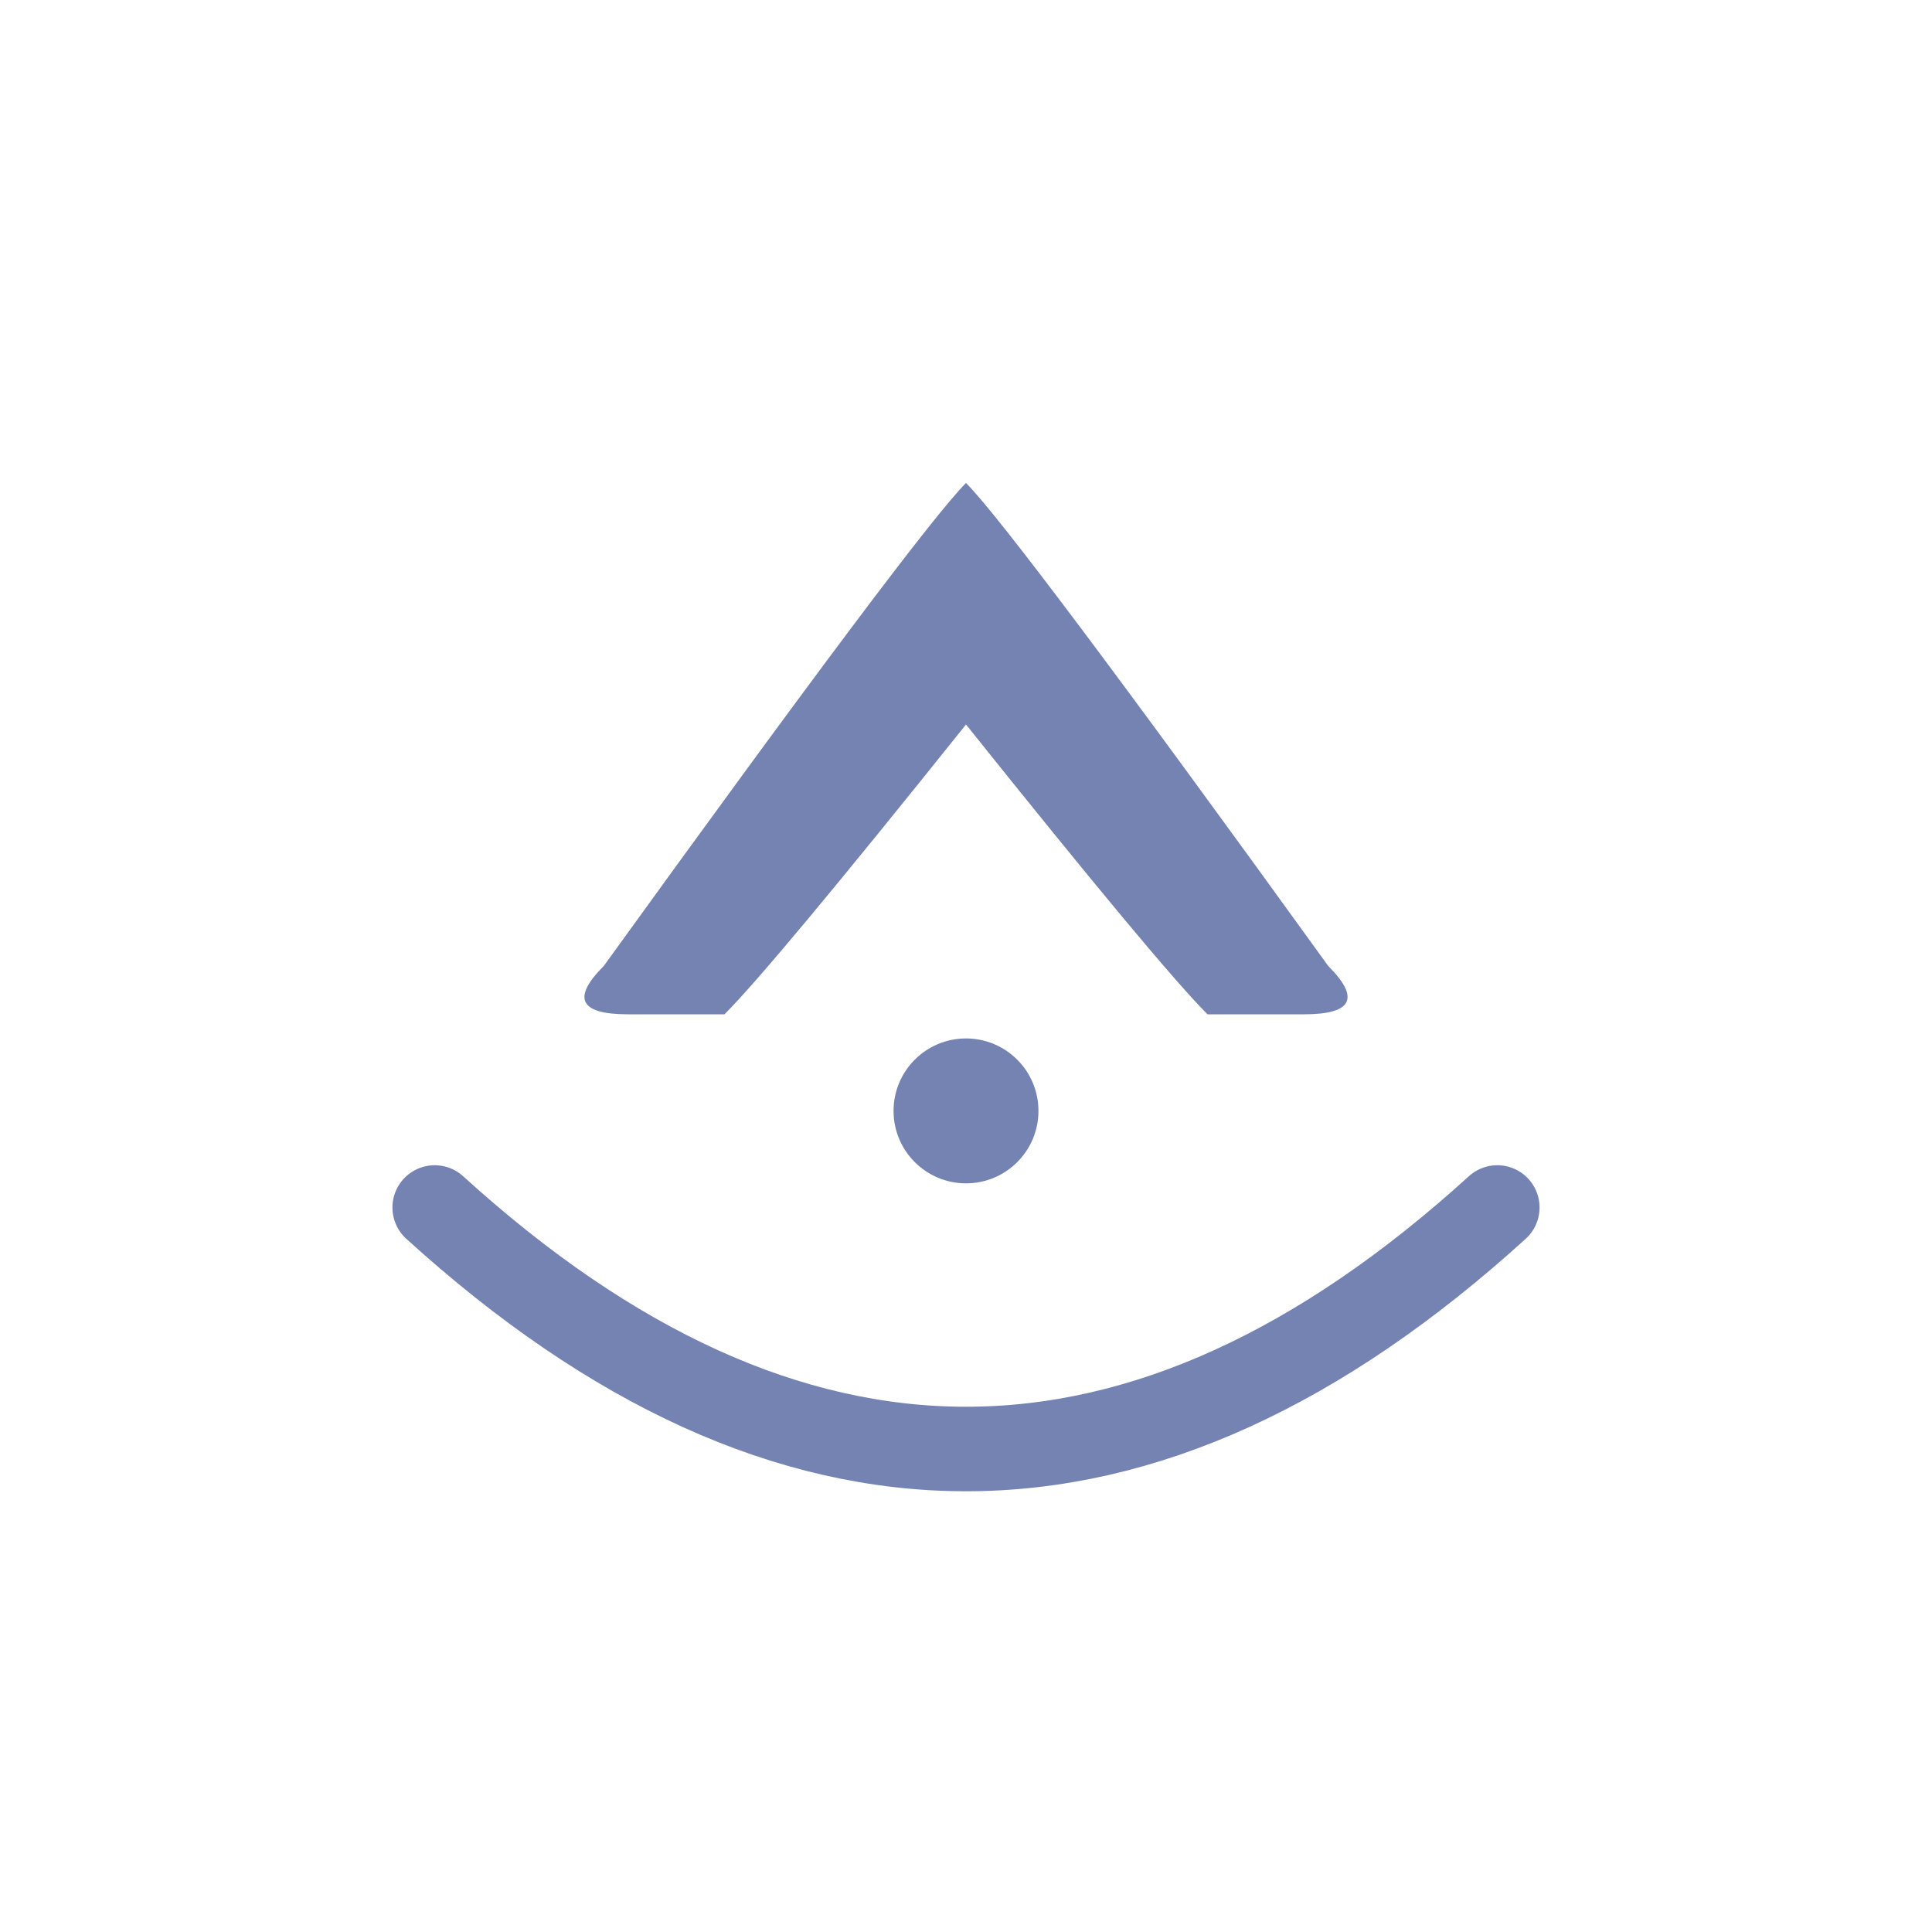
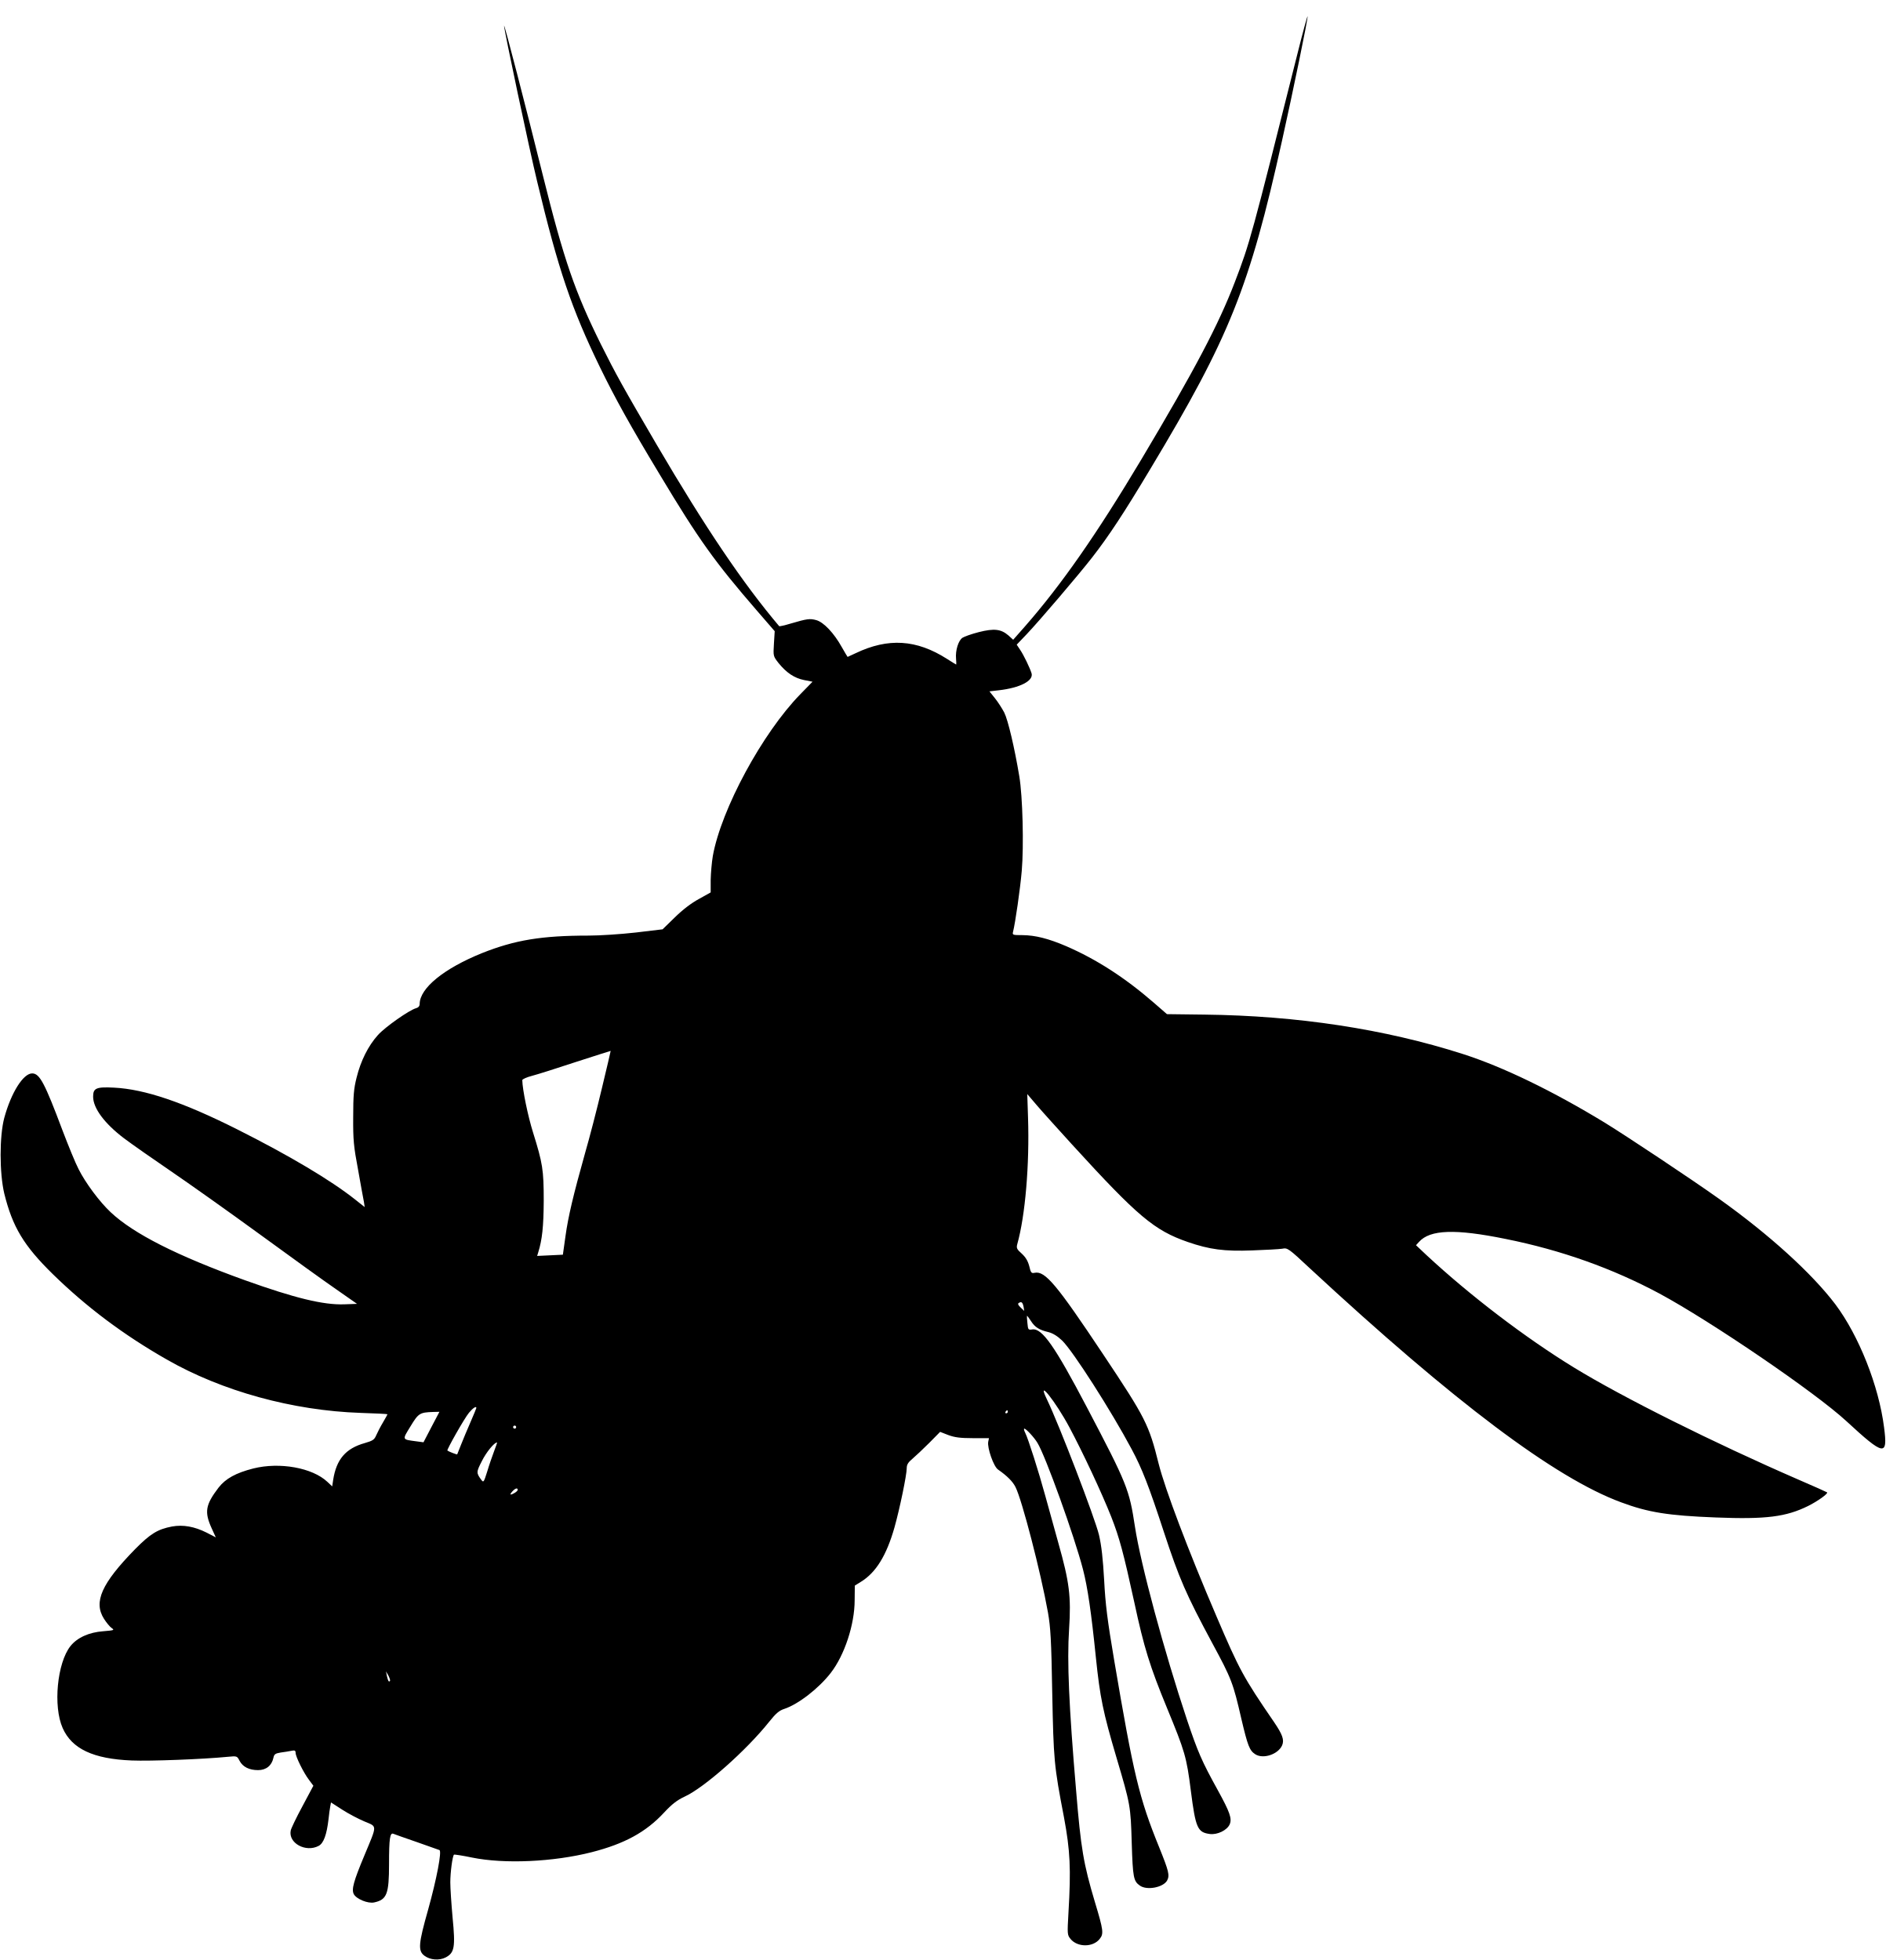
- <svg xmlns="http://www.w3.org/2000/svg" viewBox="0 0 80 80" fill="none">
-   <path d="M40 20 Q38 22 25 40 Q23 42 26 42 L30 42 Q32 40 40 30 Q48 40 50 42 L54 42 Q57 42 55 40 Q42 22 40 20" fill="#7583b2" />
-   <circle cx="40" cy="46" r="3" fill="#7583b2" />
-   <path d="M18 50 Q40 70 62 50" stroke="#7583b2" stroke-width="3.5" fill="none" stroke-linecap="round" />
+ <svg xmlns="http://www.w3.org/2000/svg" version="1.0" width="1231pt" height="1280pt" viewBox="0 0 1231 1280" preserveAspectRatio="xMidYMid meet">
+   <g transform="translate(0,1280) scale(0.1,-0.1)" fill="#000000" stroke="none">
+     <path d="M8472 12453 c-303 -1206 -311 -1237 -409 -1493 -106 -278 -263 -576 -611 -1160 -292 -489 -522 -819 -762 -1093 l-75 -85 -32 29 c-48 41 -93 46 -192 21 -47 -12 -95 -29 -107 -37 -27 -18 -47 -83 -42 -137 2 -21 2 -38 1 -38 -1 0 -29 17 -60 37 -199 127 -384 139 -597 37 -28 -13 -51 -24 -52 -24 -1 0 -18 29 -38 64 -51 92 -119 163 -166 176 -43 12 -61 9 -167 -22 -40 -12 -74 -20 -76 -17 -237 280 -483 645 -799 1184 -220 376 -267 461 -364 655 -170 343 -242 551 -379 1102 -114 459 -253 996 -254 980 -1 -22 166 -812 216 -1017 139 -580 225 -832 411 -1215 98 -201 197 -380 390 -700 256 -427 359 -570 634 -888 l116 -134 -5 -81 c-5 -82 -5 -82 30 -127 52 -64 103 -98 166 -111 l56 -11 -80 -82 c-247 -253 -516 -750 -571 -1056 -7 -41 -13 -112 -14 -157 l0 -81 -77 -43 c-50 -27 -106 -70 -157 -120 l-80 -78 -176 -21 c-97 -11 -235 -20 -306 -20 -308 0 -482 -29 -696 -114 -250 -101 -407 -229 -408 -332 0 -14 -8 -24 -23 -28 -43 -11 -203 -123 -250 -176 -63 -70 -112 -168 -139 -278 -18 -71 -22 -118 -22 -257 -1 -150 3 -191 32 -345 17 -96 34 -190 38 -209 l5 -34 -63 50 c-159 126 -430 287 -768 457 -354 178 -605 263 -805 273 -117 6 -137 -3 -137 -59 0 -75 74 -175 202 -272 52 -39 189 -135 305 -214 116 -79 377 -264 580 -412 204 -149 430 -312 503 -362 l133 -93 -83 -3 c-137 -5 -324 41 -648 157 -444 160 -728 304 -877 444 -72 67 -165 192 -210 282 -20 38 -67 153 -105 253 -116 309 -149 372 -198 372 -58 0 -137 -125 -182 -290 -32 -119 -32 -361 0 -495 54 -218 127 -340 318 -527 219 -214 460 -395 742 -556 361 -207 823 -334 1265 -349 97 -3 177 -7 177 -9 0 -2 -14 -26 -30 -54 -17 -28 -36 -66 -44 -84 -12 -28 -22 -35 -74 -50 -125 -35 -186 -106 -207 -242 l-6 -41 -32 30 c-98 92 -311 130 -483 87 -114 -29 -181 -66 -227 -125 -86 -113 -94 -159 -44 -268 l26 -57 -60 31 c-80 40 -153 53 -226 40 -94 -18 -141 -47 -241 -148 -219 -224 -273 -345 -203 -455 16 -25 38 -52 50 -60 20 -14 16 -15 -55 -21 -94 -7 -170 -42 -214 -97 -87 -110 -114 -393 -51 -535 60 -136 200 -202 451 -212 122 -5 465 8 627 24 61 6 61 5 77 -26 21 -40 63 -61 121 -61 52 0 89 29 100 80 5 24 12 29 48 35 23 3 54 8 69 11 22 5 28 2 28 -13 0 -25 52 -130 87 -176 l29 -39 -72 -135 c-40 -74 -74 -145 -76 -158 -16 -82 98 -144 182 -100 33 17 53 73 65 175 3 30 8 67 11 82 l5 27 73 -47 c40 -26 105 -60 145 -77 85 -36 85 -18 1 -220 -72 -172 -86 -224 -70 -255 17 -32 93 -63 133 -54 83 18 97 55 97 251 0 167 6 207 29 197 9 -4 78 -28 153 -54 76 -27 142 -50 147 -52 17 -6 -18 -189 -74 -390 -63 -222 -67 -268 -24 -300 37 -28 97 -33 139 -11 57 30 64 66 45 259 -8 89 -15 193 -15 231 0 65 14 171 24 181 3 2 56 -6 118 -19 211 -43 529 -29 781 35 215 55 354 131 472 258 53 57 86 82 135 105 129 59 404 303 552 489 44 55 65 73 99 84 91 30 226 135 303 235 90 116 156 316 156 475 l1 95 40 25 c98 60 167 172 219 355 35 125 80 343 80 387 0 23 9 38 38 62 20 17 69 63 109 103 l71 72 54 -21 c41 -15 77 -20 159 -20 l106 0 -5 -24 c-7 -40 35 -161 64 -181 59 -41 96 -78 114 -114 42 -82 165 -556 212 -819 17 -97 22 -178 28 -525 9 -442 11 -472 77 -815 40 -216 46 -333 29 -620 -8 -140 -8 -146 13 -172 45 -56 148 -56 191 0 27 33 24 57 -31 239 -75 251 -92 351 -123 728 -47 550 -60 848 -46 1055 14 215 2 308 -70 563 -26 95 -65 233 -85 307 -44 161 -112 374 -131 412 -8 16 -11 28 -6 28 11 0 64 -57 85 -92 52 -83 242 -611 298 -828 30 -116 54 -280 84 -575 27 -260 46 -354 135 -655 90 -304 92 -313 99 -555 7 -228 12 -250 53 -279 46 -33 153 -12 178 33 18 34 11 61 -51 215 -132 324 -168 477 -295 1226 -44 260 -57 364 -65 520 -8 140 -17 224 -34 297 -27 111 -259 717 -341 887 -68 141 57 -15 148 -185 88 -165 209 -423 273 -584 54 -138 80 -235 151 -560 63 -294 101 -417 214 -691 116 -282 127 -317 155 -539 31 -244 44 -271 123 -282 50 -7 115 25 131 64 15 37 1 78 -77 220 -106 192 -131 250 -202 461 -150 450 -303 1018 -340 1262 -37 243 -50 277 -314 780 -210 400 -292 517 -356 508 -27 -4 -28 -2 -32 41 -3 25 -4 47 -3 48 1 2 13 -14 26 -34 26 -41 53 -58 116 -73 27 -7 58 -26 88 -55 71 -69 321 -460 454 -710 67 -125 112 -240 210 -540 100 -304 144 -406 316 -726 126 -233 136 -260 190 -495 41 -174 53 -206 90 -230 52 -34 150 -1 176 58 15 36 2 71 -53 152 -200 292 -226 340 -376 691 -186 434 -335 829 -377 995 -64 257 -85 299 -363 716 -303 455 -378 545 -446 532 -22 -5 -26 0 -36 43 -9 34 -23 58 -49 82 -33 29 -36 37 -29 63 52 186 80 518 70 824 l-5 155 64 -75 c35 -41 138 -155 229 -255 429 -470 536 -560 755 -636 142 -49 239 -62 420 -55 88 3 176 8 196 11 35 7 40 4 180 -127 945 -876 1602 -1370 2033 -1529 177 -66 308 -87 618 -99 329 -13 459 4 603 75 64 32 132 81 124 89 -2 2 -87 40 -189 84 -552 240 -1149 538 -1465 732 -318 195 -678 470 -960 732 l-70 66 20 22 c72 80 236 86 565 19 364 -73 699 -193 1005 -357 334 -180 1018 -646 1220 -833 247 -228 271 -232 246 -41 -34 271 -165 600 -318 804 -153 202 -431 455 -758 688 -181 129 -607 412 -747 498 -340 207 -663 364 -928 449 -509 163 -1080 250 -1686 257 l-245 3 -85 74 c-190 165 -375 284 -573 370 -117 50 -201 71 -284 72 -65 0 -68 1 -63 21 15 60 47 282 57 399 14 163 6 486 -16 617 -31 187 -74 368 -98 416 -14 27 -41 69 -61 94 l-36 45 61 7 c139 16 228 62 214 111 -11 35 -51 119 -75 154 l-22 33 64 67 c82 86 342 391 429 503 108 139 207 289 381 580 515 857 646 1184 858 2140 70 313 171 803 167 813 -1 5 -31 -103 -65 -240z m-4543 -6763 c-32 -135 -81 -324 -109 -420 -77 -275 -110 -413 -128 -543 l-17 -121 -84 -4 -84 -4 7 23 c26 83 35 169 36 336 0 204 -7 246 -70 448 -33 105 -69 279 -70 341 0 6 28 19 63 28 35 9 164 50 288 91 123 40 225 72 226 72 0 -1 -25 -112 -58 -247z m2754 -1425 l4 -26 -23 22 c-17 16 -21 25 -12 30 17 11 25 4 31 -26z m-3573 -660 c0 -2 -17 -44 -38 -92 -21 -48 -49 -115 -62 -148 -13 -33 -24 -61 -25 -63 -2 -2 -53 17 -64 25 -6 4 111 211 141 247 26 31 48 46 48 31z m3470 -25 c0 -5 -5 -10 -11 -10 -5 0 -7 5 -4 10 3 6 8 10 11 10 2 0 4 -4 4 -10z m-3763 -99 l-52 -100 -45 6 c-97 13 -95 8 -40 98 52 86 61 91 147 94 l42 1 -52 -99z m553 -1 c0 -5 -4 -10 -10 -10 -5 0 -10 5 -10 10 0 6 5 10 10 10 6 0 10 -4 10 -10z m-144 -157 c-12 -32 -33 -92 -45 -133 -22 -70 -24 -73 -38 -55 -34 46 -34 51 3 123 28 57 81 122 99 122 2 0 -7 -26 -19 -57z m154 -253 c0 -9 -32 -30 -46 -30 -4 0 1 9 11 20 19 21 35 26 35 10z m-834 -1248 c-8 -8 -12 -1 -20 33 l-6 30 16 -28 c8 -16 13 -31 10 -35z" />
+   </g>
</svg>
